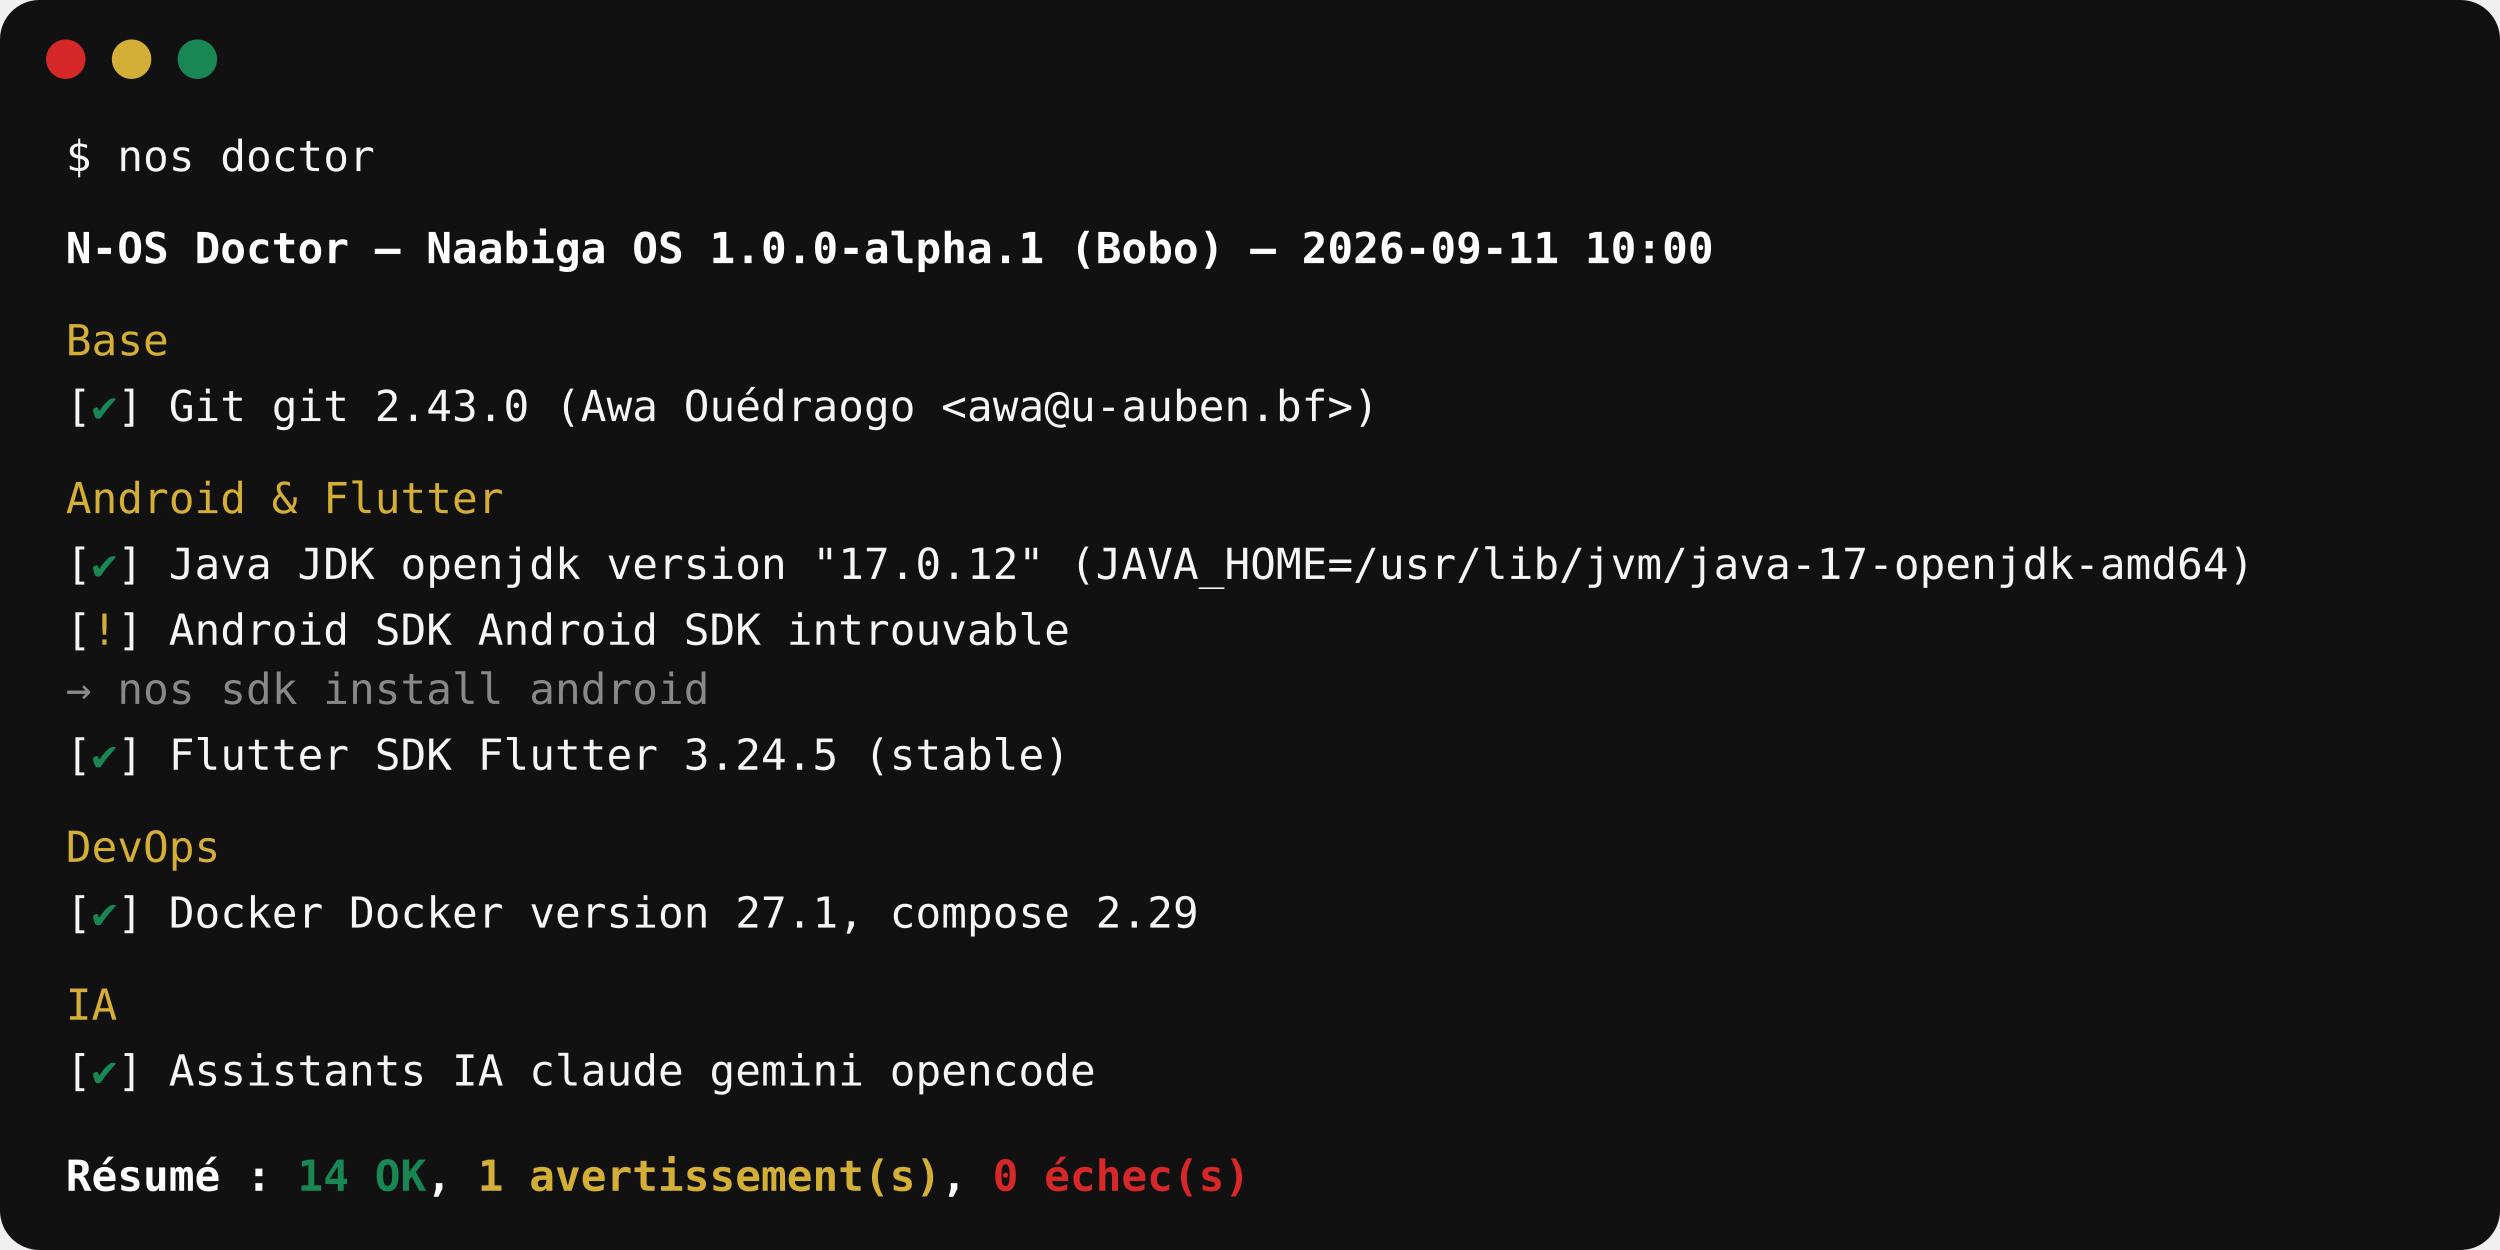
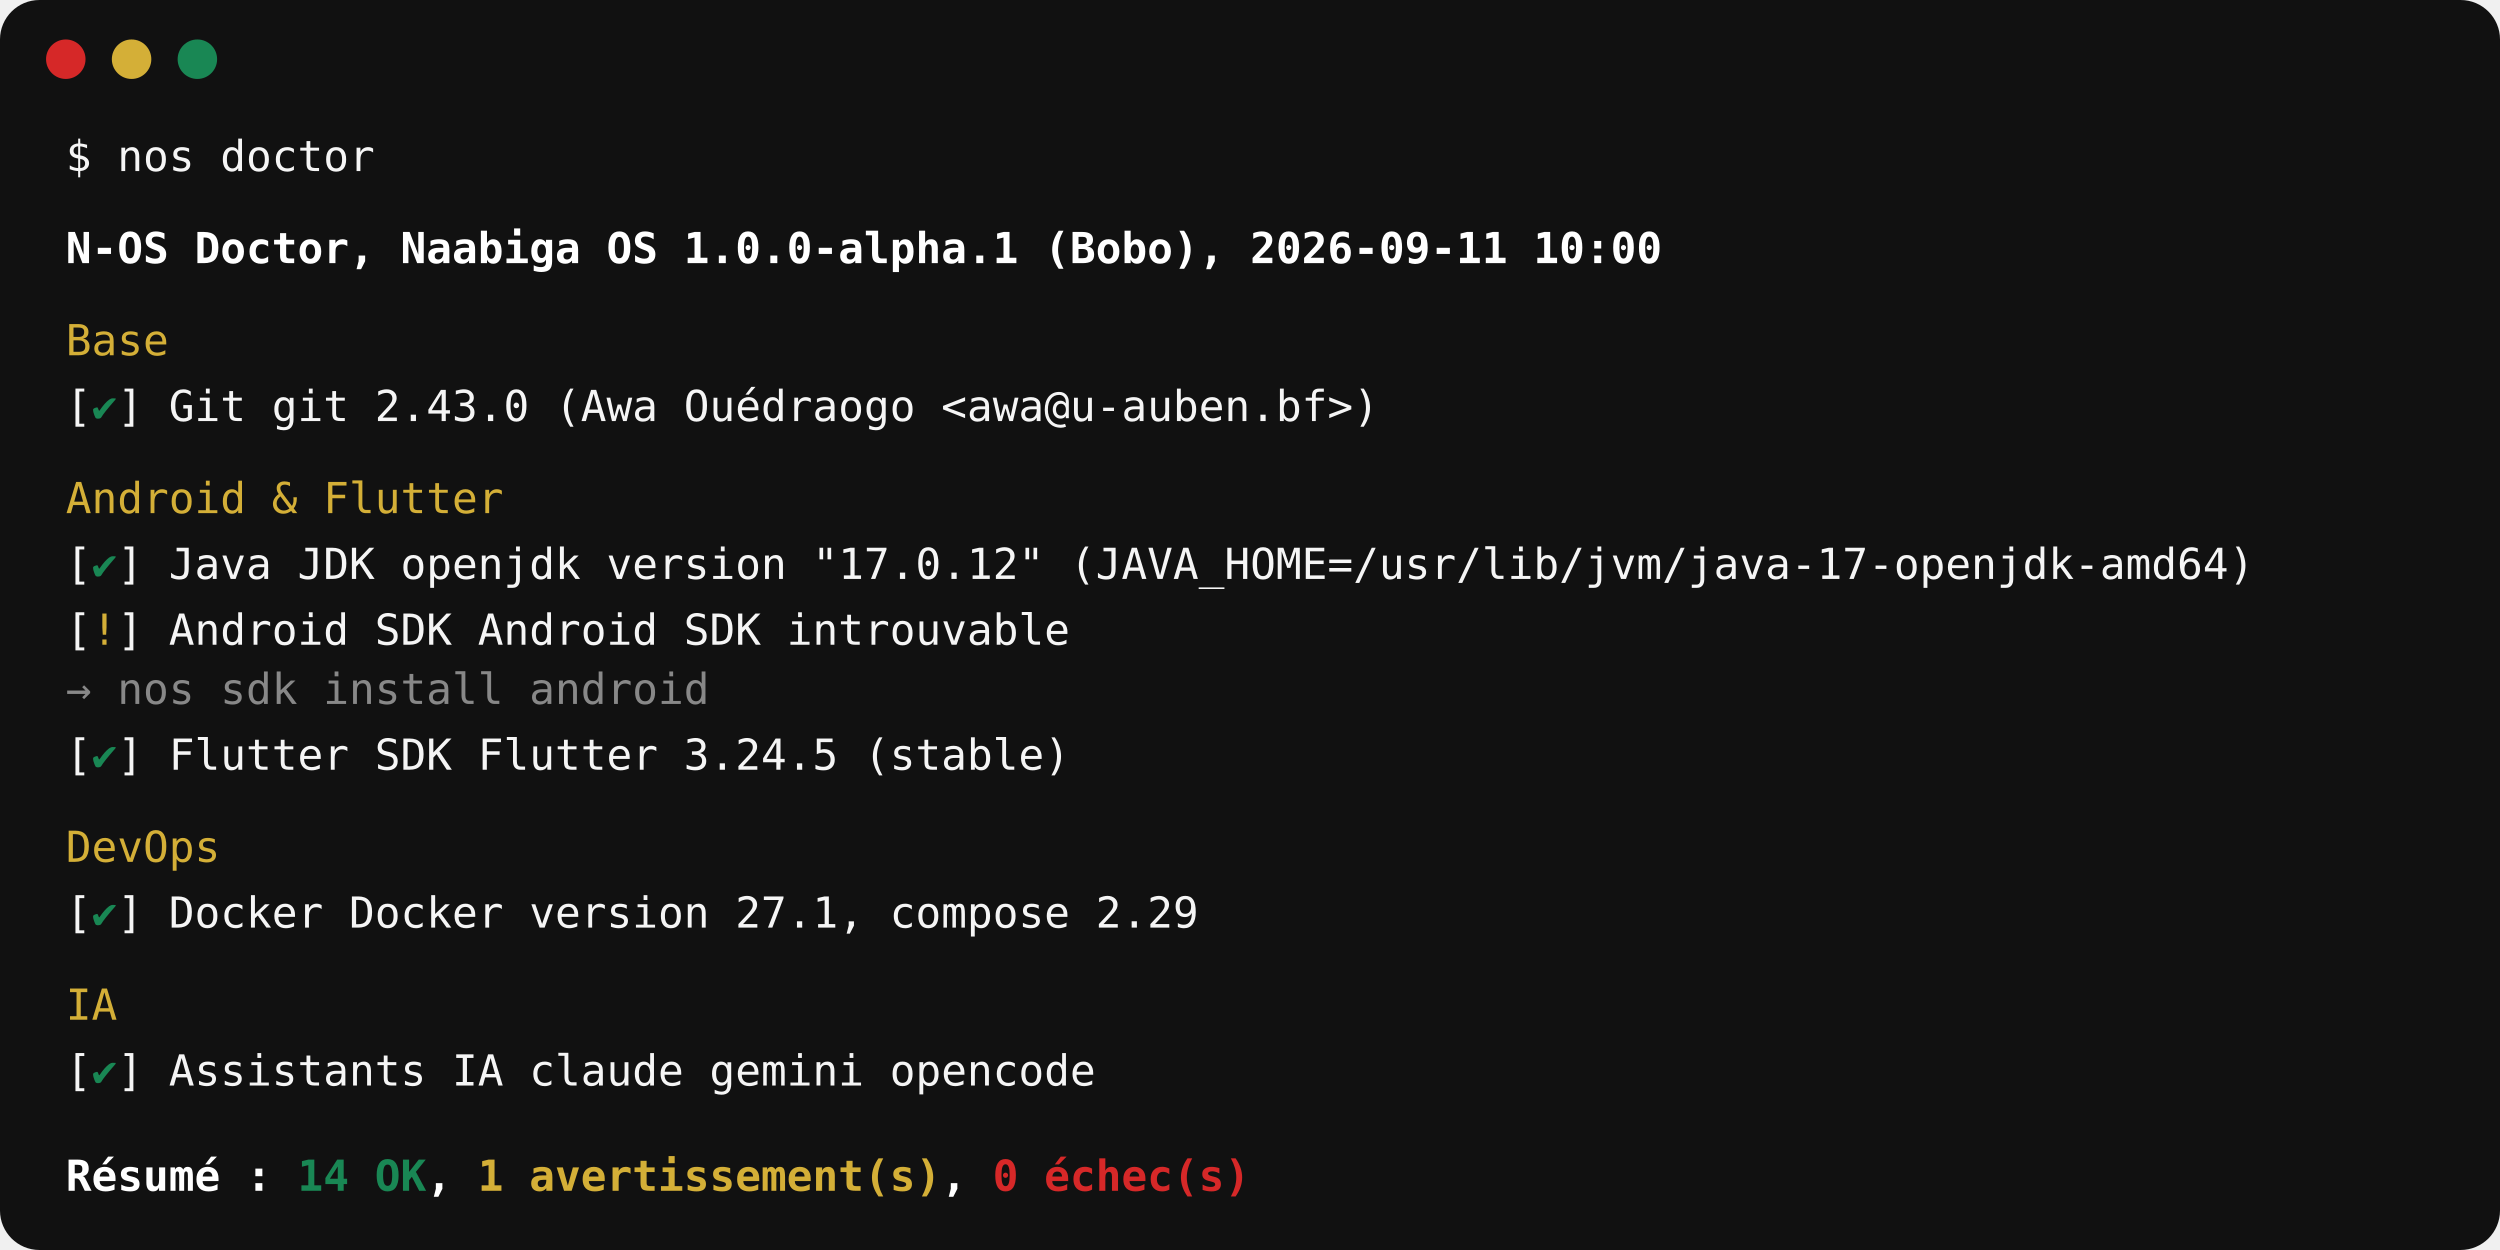
<svg xmlns="http://www.w3.org/2000/svg" width="760" height="380" viewBox="0 0 760 380" font-family="JetBrains Mono, DejaVu Sans Mono, monospace" font-size="13">
  <rect width="760" height="380" rx="12" fill="#111111" />
  <circle cx="20" cy="18" r="6" fill="#D62828" />
  <circle cx="40" cy="18" r="6" fill="#D4AF37" />
  <circle cx="60" cy="18" r="6" fill="#198754" />
  <text x="20" y="52" fill="#F5F5F5">$ nos doctor</text>
-   <text x="20" y="80" fill="#FFFFFF" font-weight="bold">N-OS Doctor — Naabiga OS 1.0.0-alpha.1 (Bobo) — 2026-09-11 10:00</text>
+   <text x="20" y="80" fill="#FFFFFF" font-weight="bold">N-OS Doctor, Naabiga OS 1.0.0-alpha.1 (Bobo), 2026-09-11 10:00</text>
  <text x="20" y="108" fill="#D4AF37">Base</text>
  <text x="20" y="128" fill="#F5F5F5">  [<tspan fill="#198754">✔</tspan>] Git                    git 2.43.0 (Awa Ouédraogo &lt;awa@u-auben.bf&gt;)</text>
  <text x="20" y="156" fill="#D4AF37">Android &amp; Flutter</text>
  <text x="20" y="176" fill="#F5F5F5">  [<tspan fill="#198754">✔</tspan>] Java JDK               openjdk version "17.0.12" (JAVA_HOME=/usr/lib/jvm/java-17-openjdk-amd64)</text>
  <text x="20" y="196" fill="#F5F5F5">  [<tspan fill="#D4AF37">!</tspan>] Android SDK            Android SDK introuvable</text>
  <text x="20" y="214" fill="#888888">      → nos sdk install android</text>
  <text x="20" y="234" fill="#F5F5F5">  [<tspan fill="#198754">✔</tspan>] Flutter SDK            Flutter 3.24.5 (stable)</text>
  <text x="20" y="262" fill="#D4AF37">DevOps</text>
  <text x="20" y="282" fill="#F5F5F5">  [<tspan fill="#198754">✔</tspan>] Docker                 Docker version 27.1, compose 2.29</text>
  <text x="20" y="310" fill="#D4AF37">IA</text>
  <text x="20" y="330" fill="#F5F5F5">  [<tspan fill="#198754">✔</tspan>] Assistants IA          claude gemini opencode</text>
  <text x="20" y="362" fill="#FFFFFF" font-weight="bold">Résumé : <tspan fill="#198754">14 OK</tspan>, <tspan fill="#D4AF37">1 avertissement(s)</tspan>, <tspan fill="#D62828">0 échec(s)</tspan>
  </text>
</svg>
